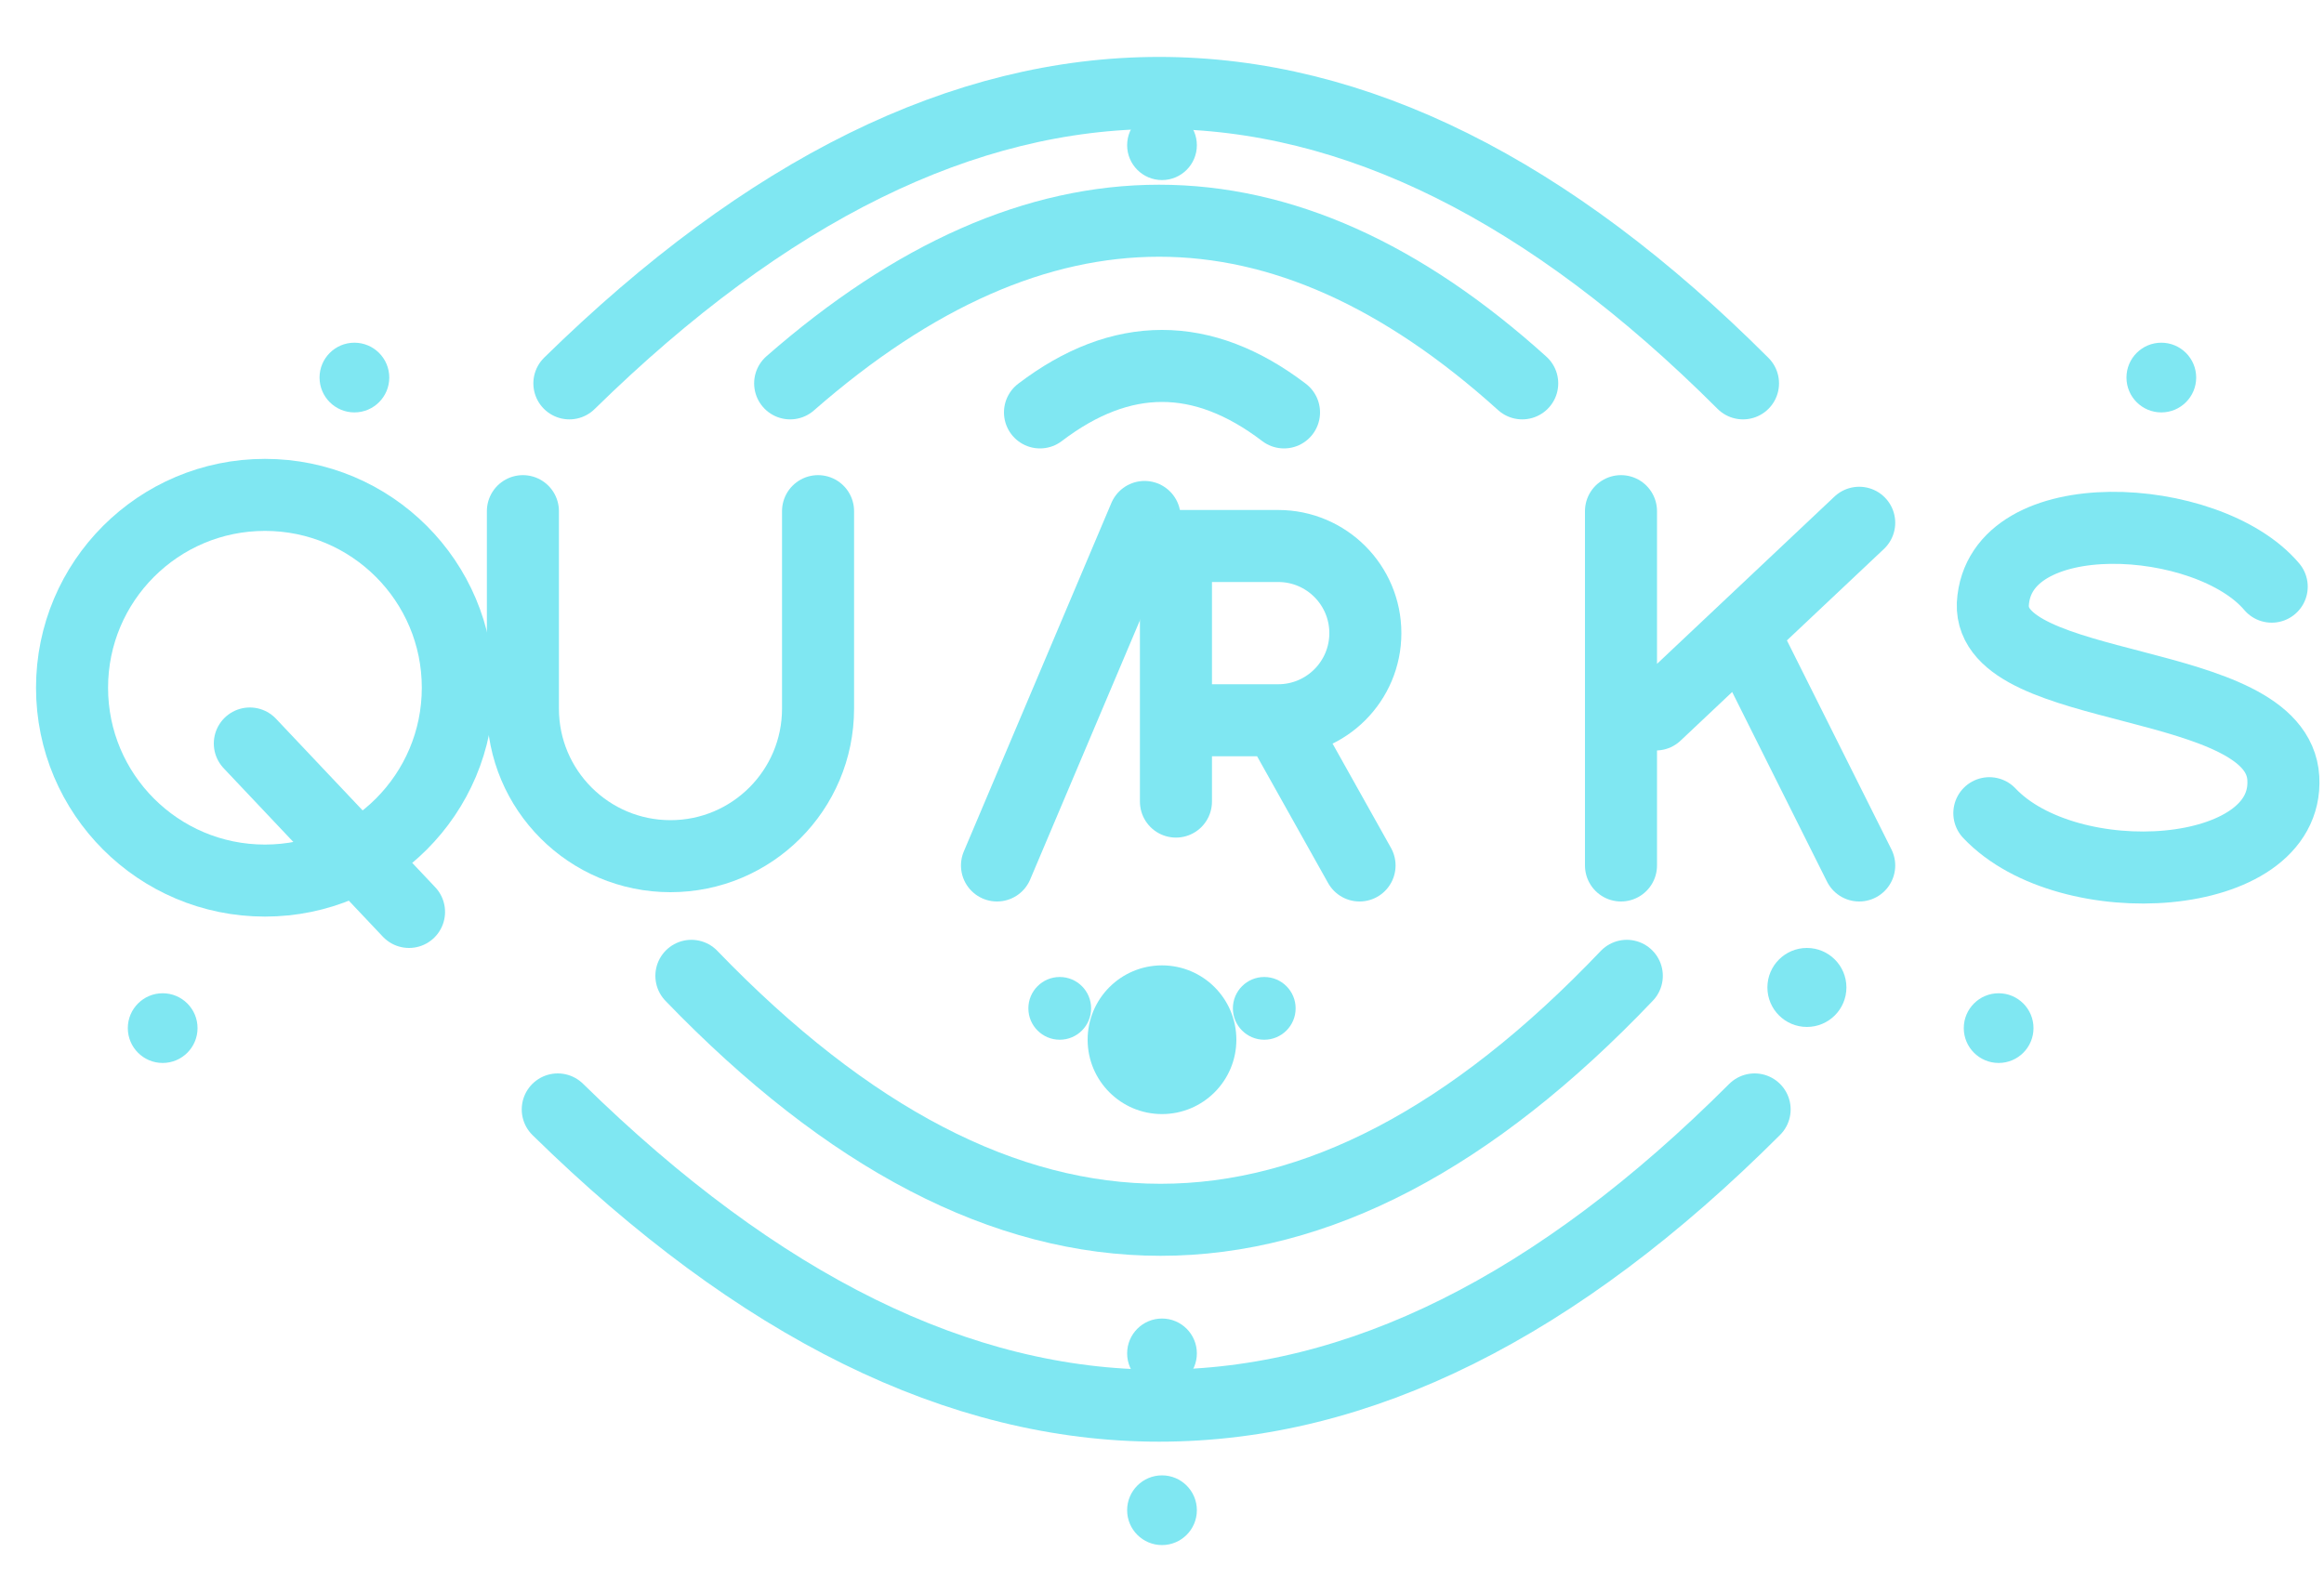
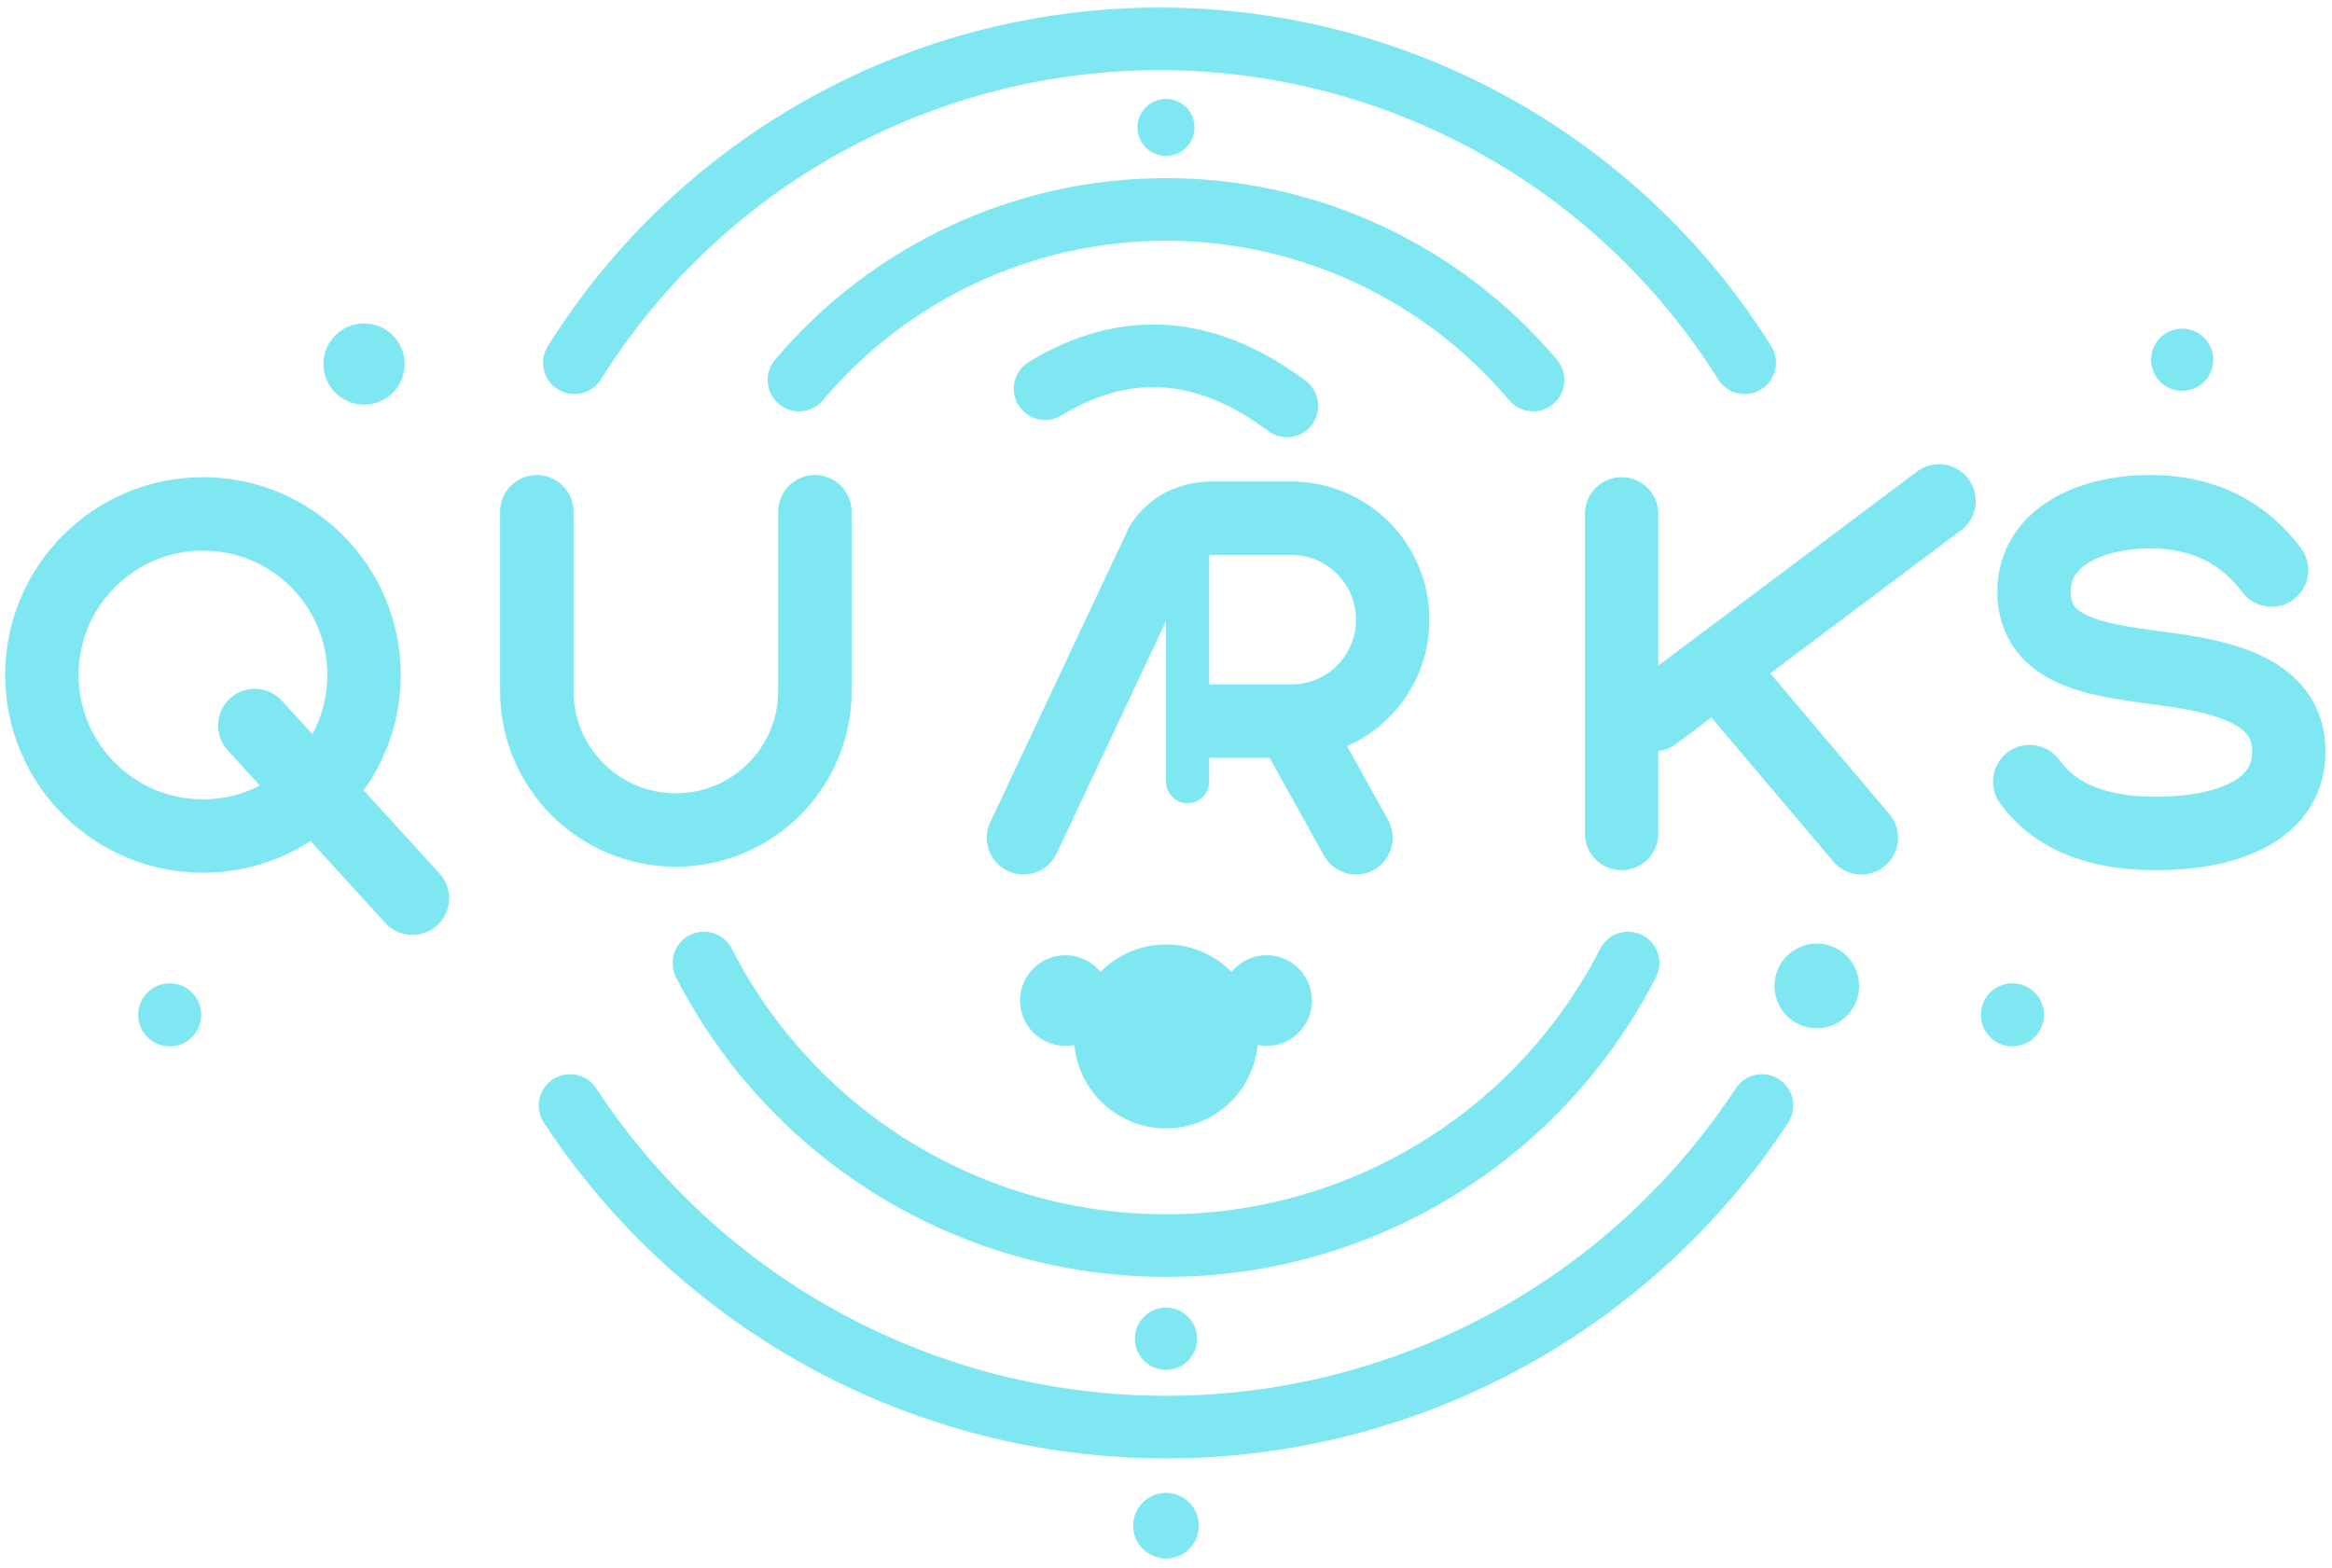
- <svg xmlns="http://www.w3.org/2000/svg" viewBox="0 0 2000 1370" fill="none" stroke="#7FE7F2" stroke-width="62" stroke-linecap="round" stroke-linejoin="round">
-   <g class="q-arcs">
-     <path d="M490 330Q1000-170 1500 330" />
-     <path d="M680 330Q1000 50 1310 330" />
-     <path d="M895 355Q1000 275 1105 355" />
-     <path d="M595 840Q1000 1260 1400 840" />
-     <path d="M480 955Q1000 1465 1510 955" />
+ <svg xmlns="http://www.w3.org/2000/svg" viewBox="10 25 540 363">
+   <g fill="none" stroke="#7FE7F2" stroke-width="17" stroke-linecap="round" stroke-linejoin="round">
+     <path d="M143 109A159.9 159.9 0 0 1 414 109" stroke-width="14.5" />
+     <path d="M195 113A111.2 111.2 0 0 1 365 113" stroke-width="14.5" />
+     <path d="M252 115Q280 98 308 119" stroke-width="14.5" />
+     <path d="M173 248A120.2 120.2 0 0 0 387 248" stroke-width="14.5" />
+     <path d="M142 281A165.1 165.1 0 0 0 418 281" stroke-width="14.5" />
+     <path d="M57 144a37.3 37.3 0 1 1 0 74.6a37.3 37.3 0 1 1 0-74.6M69 193L105.5 233" />
+     <path d="M134.3 143.5V185a32.2 32.2 0 0 0 64.4 0V143.5" />
+     <path d="M247 219L279 151Q283 145 291 145H309A23.5 23.5 0 0 1 309 192H290M309 192L324 219" />
+     <path d="M385.5 144V218M459 141L393 190.5M408 180L441 219" />
+     <path d="M536 157C527 145 515 143.5 508 143.5C493 143.5 481 150 481 162C481 177 498 178 512 180C527 182 540 186 540 199C540 212 527 218 509 218C494 218 485 213 480 206" />
+     <path d="M285 150V206" stroke-width="10" />
  </g>
-   <g class="q-letters">
-     <circle cx="228" cy="592" r="166" />
-     <path d="M215 640L352 785" />
-     <path d="M450 440V610a127 127 0 0 0 254 0V440" />
-     <path d="M858 745L985 445" />
-     <path d="M1012 690V470h88a75 75 0 0 1 0 150h-88M1100 620l70 125" />
-     <path d="M1395 440V745M1600 450L1425 615M1500 545L1600 745" />
-     <path d="M1955 505C1900 440 1720 430 1715 520C1712 600 1960 580 1965 670C1970 760 1780 772 1712 700" />
-   </g>
-   <g class="q-dots" fill="#7FE7F2" stroke="none">
-     <circle cx="1000" cy="125" r="30" />
-     <circle cx="305" cy="325" r="30" />
-     <circle cx="1860" cy="325" r="30" />
-     <circle cx="140" cy="885" r="30" />
-     <circle cx="1720" cy="885" r="30" />
-     <circle cx="1555" cy="850" r="34" />
-     <circle cx="1000" cy="1165" r="30" />
-     <circle cx="1000" cy="1300" r="30" />
-   </g>
-   <g class="q-nucleus" fill="#7FE7F2" stroke="none">
-     <circle cx="1000" cy="895" r="64" />
-     <circle cx="912" cy="868" r="27" />
-     <circle cx="1088" cy="868" r="27" />
+   <g fill="#7FE7F2">
+     <circle cx="280" cy="54.5" r="6.6" />
+     <circle cx="94.3" cy="109.3" r="9.4" />
+     <circle cx="515.3" cy="108.3" r="7.2" />
+     <circle cx="49.3" cy="260" r="7.3" />
+     <circle cx="430.7" cy="253.3" r="9.8" />
+     <circle cx="476" cy="260" r="7.3" />
+     <circle cx="280" cy="335" r="7.2" />
+     <circle cx="280" cy="378.3" r="7.6" />
+     <circle cx="280" cy="265" r="21.3" />
+     <circle cx="256.7" cy="256.7" r="10.5" />
+     <circle cx="303.3" cy="256.7" r="10.5" />
  </g>
</svg>
